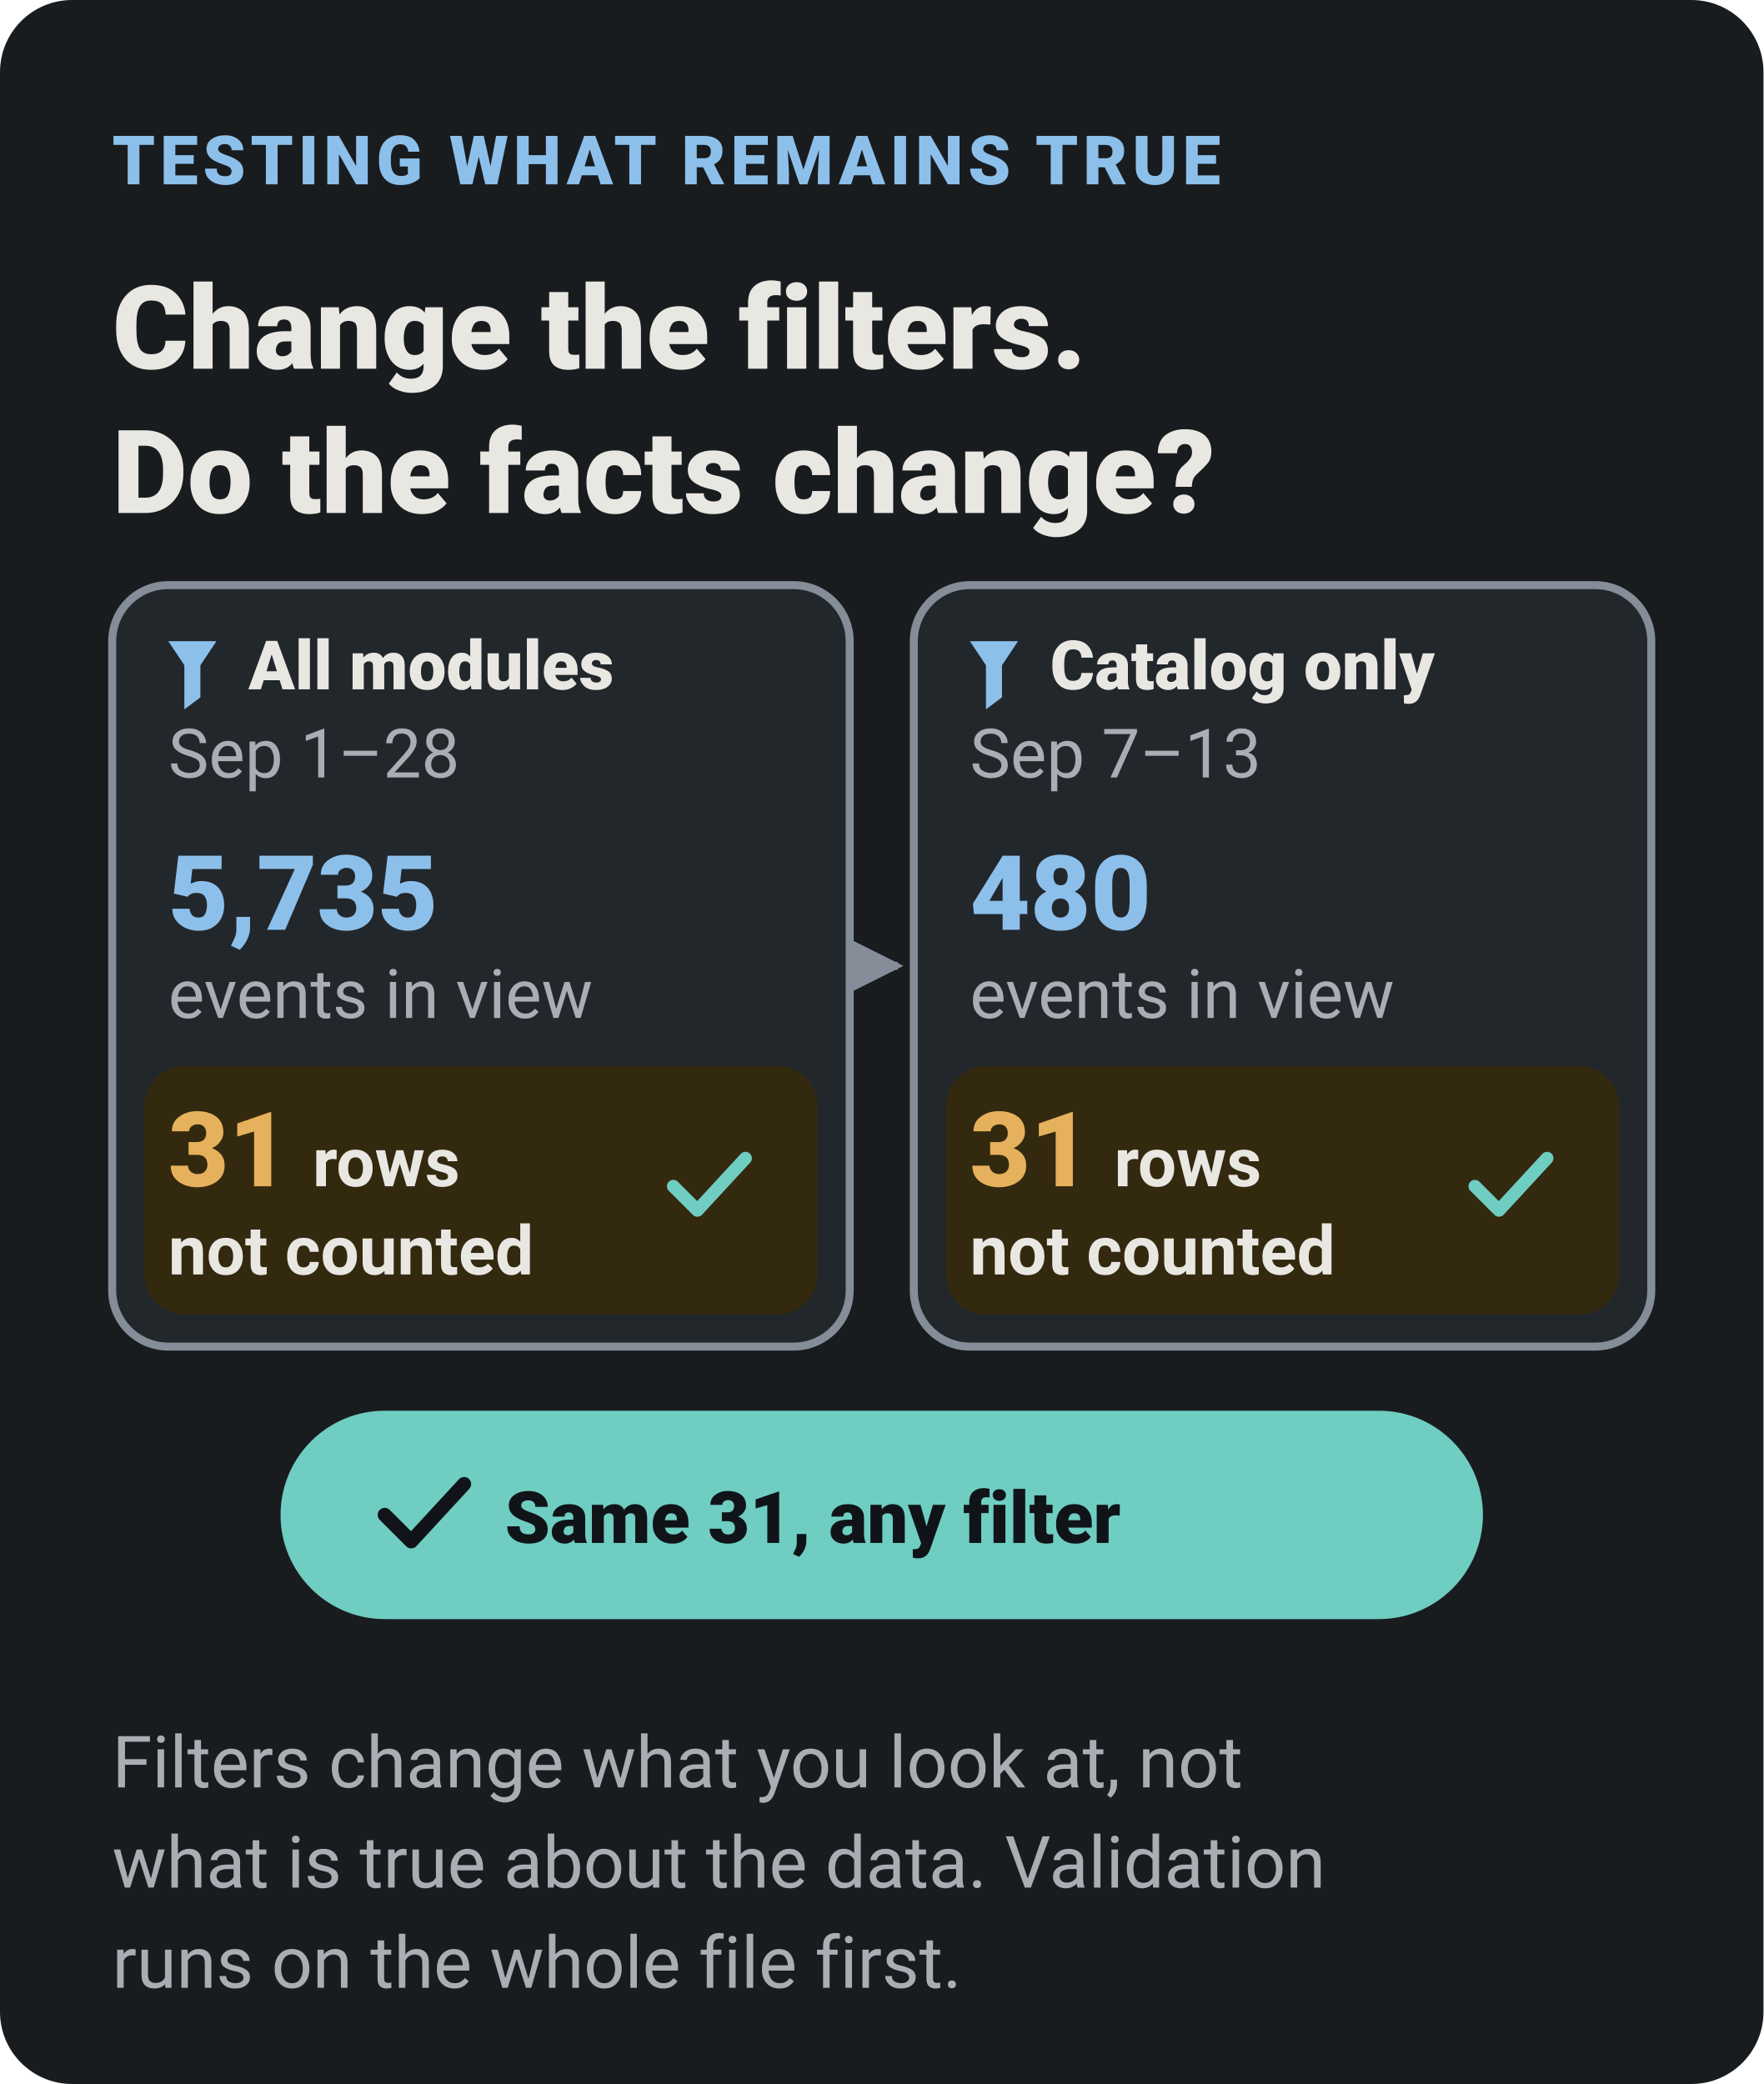
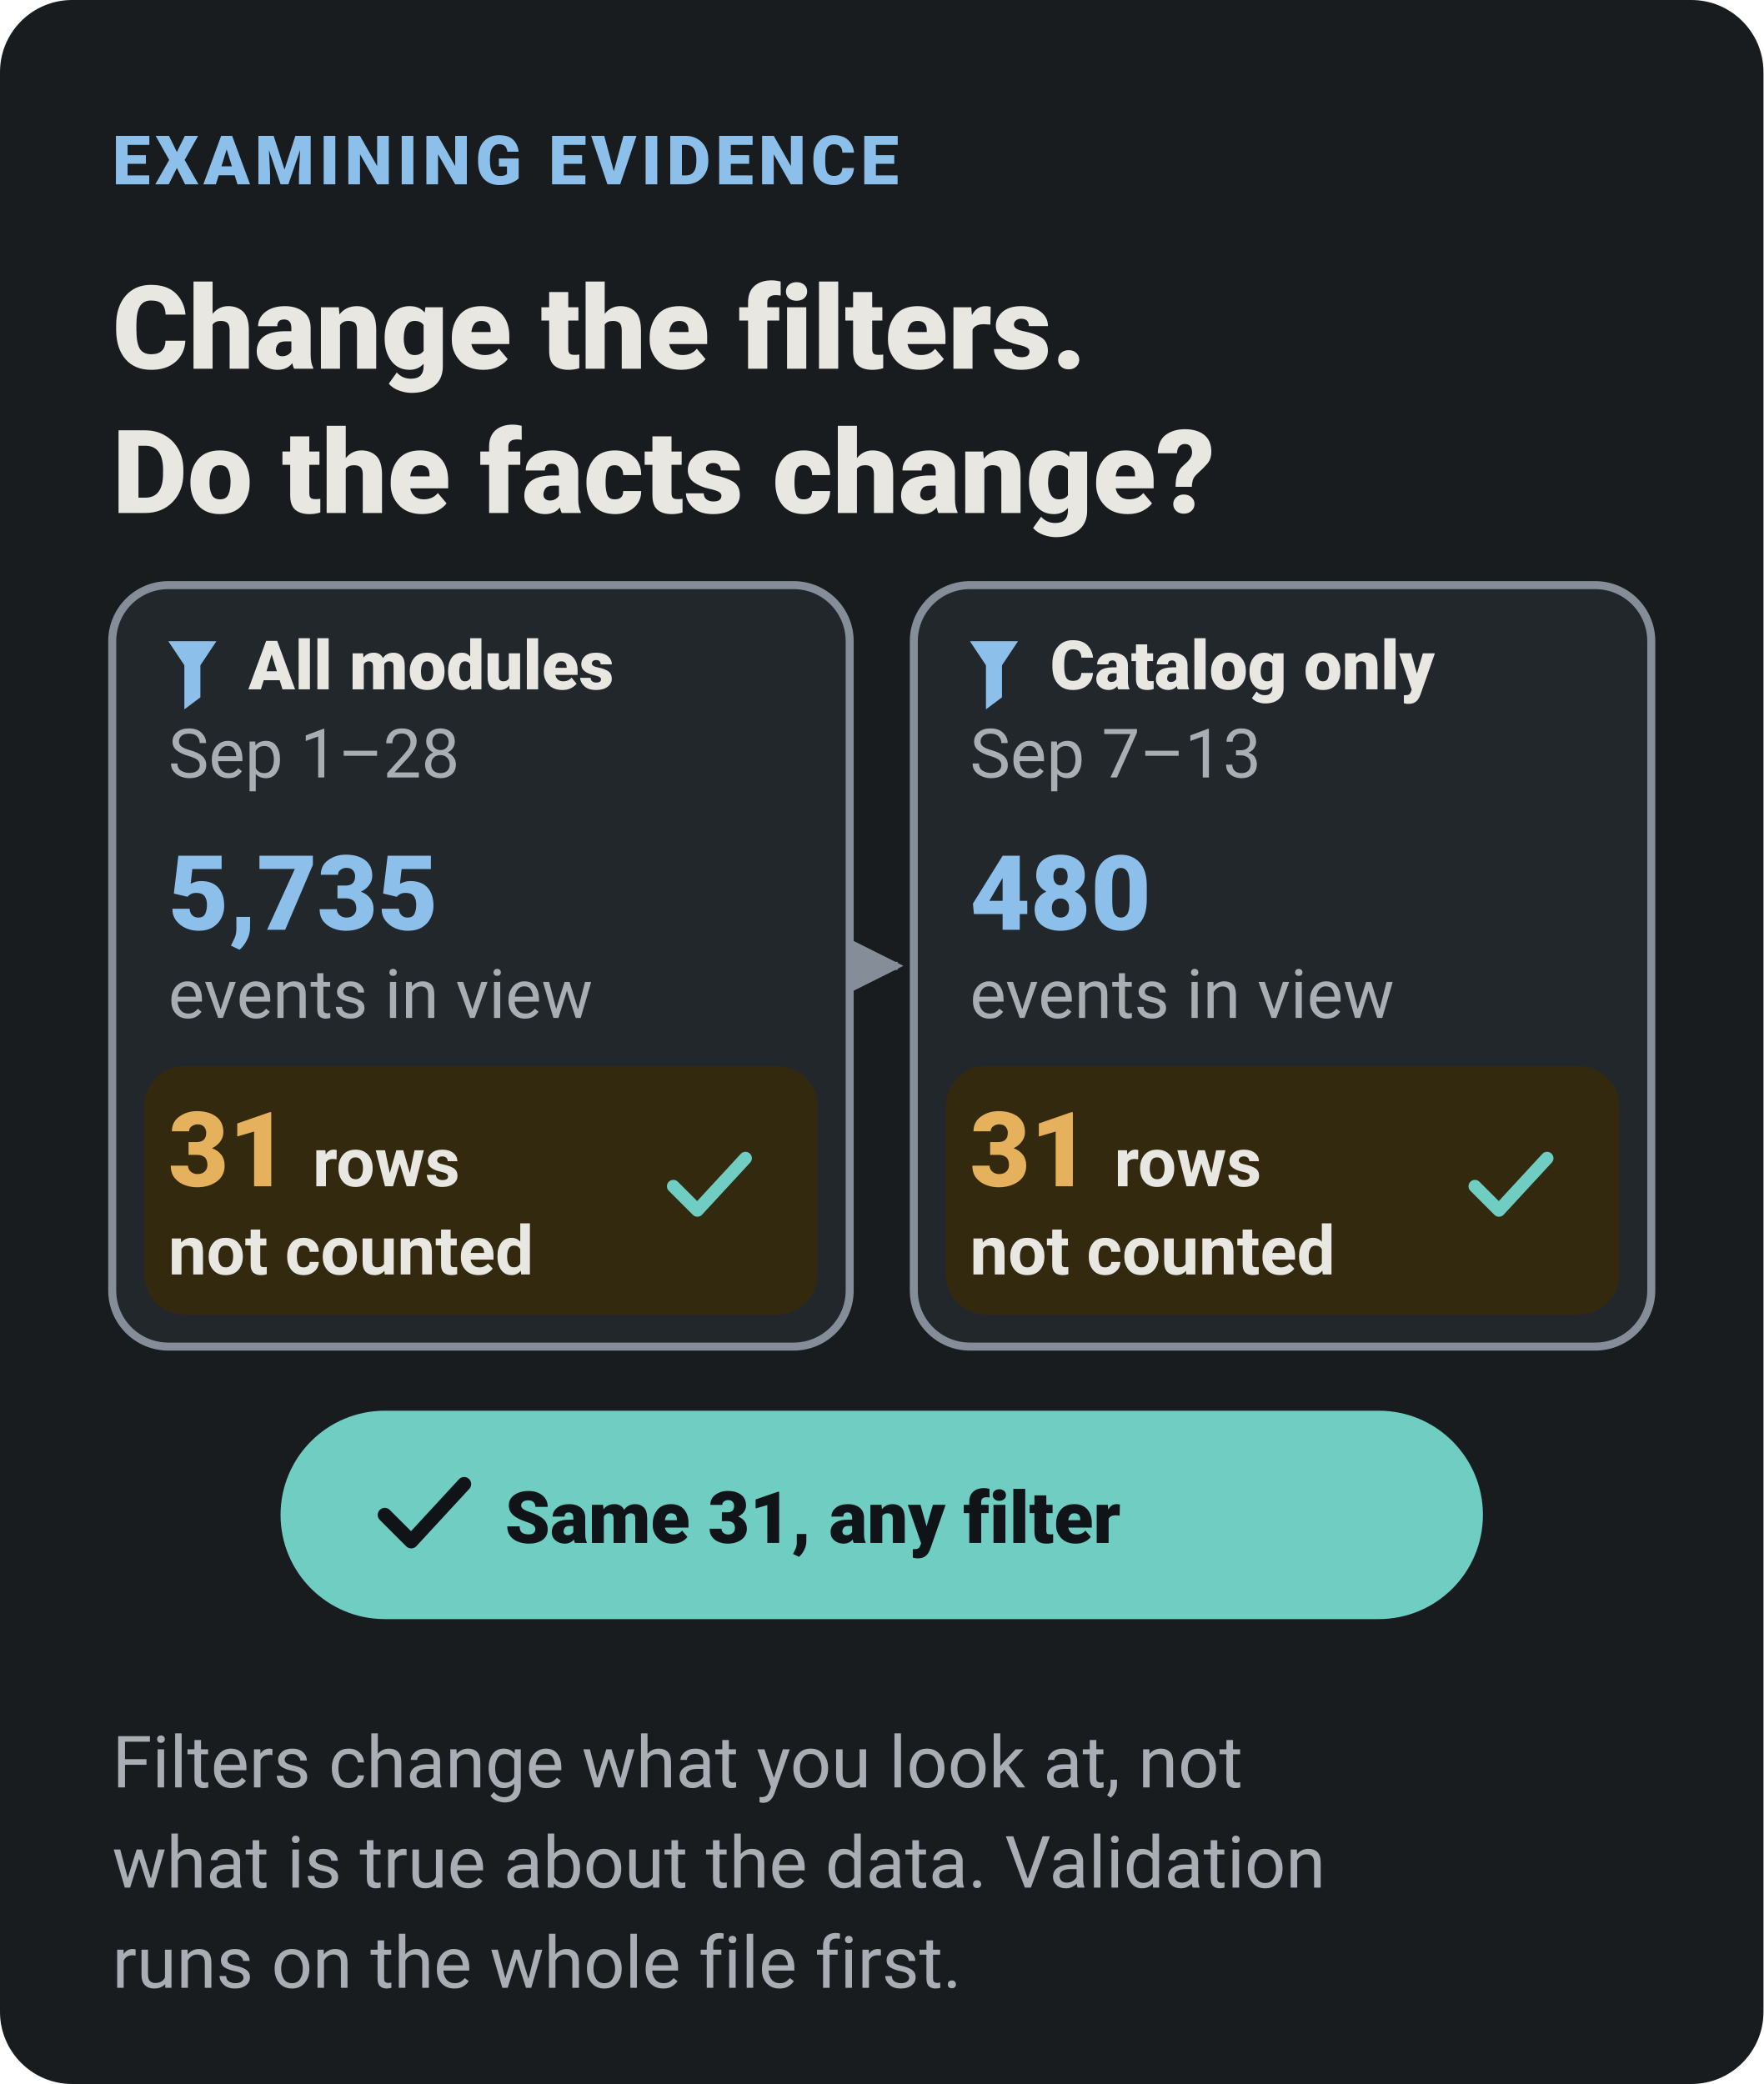
<svg xmlns="http://www.w3.org/2000/svg" viewBox="0 0 440 520" width="440" height="520" role="img" aria-labelledby="t">
  <defs>
    <marker id="ah" viewBox="0 0 10 10" refX="9" refY="5" markerWidth="7" markerHeight="7" orient="auto-start-reverse">
      <path d="M0 0L10 5L0 10z" fill="#848D98" />
    </marker>
    <marker id="aw" viewBox="0 0 10 10" refX="9" refY="5" markerWidth="7" markerHeight="7" orient="auto-start-reverse">
      <path d="M0 0L10 5L0 10z" fill="#E6B15C" />
    </marker>
  </defs>
  <rect width="440" height="520" rx="18" fill="#191C1F" />
  <g font-family="system-ui,-apple-system,'Segoe UI',Roboto,Helvetica,Arial,sans-serif">
-     <text x="28" y="46" font-size="17" fill="#8CC0EA" font-weight="800" letter-spacing="1.2">TESTING WHAT REMAINS TRUE</text>
+     <text x="28" y="46" font-size="17" fill="#8CC0EA" font-weight="800" letter-spacing="1.2">EXAMINING EVIDENCE</text>
    <text x="28" y="92" font-size="29" fill="#E9E7E2" font-weight="800" data-box="24,60,392,80">Change the filters.</text>
    <text x="28" y="128" font-size="29" fill="#E9E7E2" font-weight="800" data-box="24,60,392,80">Do the facts change?</text>
    <text x="28" y="446" font-size="18" fill="#A9AEB5" data-box="24,424,392,86">Filters change what you look at, not</text>
    <text x="28" y="471" font-size="18" fill="#A9AEB5" data-box="24,424,392,86">what is true about the data. Validation</text>
    <text x="28" y="496" font-size="18" fill="#A9AEB5" data-box="24,424,392,86">runs on the whole file first.</text>
    <rect x="28" y="146" width="184" height="190" rx="14" fill="#22272C" stroke="#848D98" stroke-width="2" />
    <path d="M42 160 h12 l-4 6 v8 l-4 3 v-11 z" fill="#8CC0EA" />
    <text x="62" y="172" font-size="17" fill="#E9E7E2" font-weight="800" data-box="28,146,184,190">All modules</text>
    <text x="42" y="194" font-size="17" fill="#A9AEB5" data-box="28,146,184,190">Sep 1–28</text>
    <text x="42" y="232" font-size="26" fill="#8CC0EA" font-weight="800" data-box="28,146,184,190">5,735</text>
    <text x="42" y="254" font-size="17" fill="#A9AEB5" data-box="28,146,184,190">events in view</text>
    <rect x="36" y="266" width="168" height="62" rx="10" fill="#33290F" />
    <text x="42" y="296" font-size="26" fill="#E6B15C" font-weight="800" data-box="36,266,168,62">31</text>
    <text x="78" y="296" font-size="17" fill="#E9E7E2" font-weight="700" data-box="36,266,168,62">rows</text>
    <text x="42" y="318" font-size="17" fill="#E9E7E2" font-weight="700" data-box="36,266,168,62">not counted</text>
    <path d="M168 296 l6 6 l12 -13" fill="none" stroke="#6FCDC2" stroke-width="3.2" stroke-linecap="round" stroke-linejoin="round" />
    <rect x="228" y="146" width="184" height="190" rx="14" fill="#22272C" stroke="#848D98" stroke-width="2" />
    <path d="M242 160 h12 l-4 6 v8 l-4 3 v-11 z" fill="#8CC0EA" />
    <text x="262" y="172" font-size="17" fill="#E9E7E2" font-weight="800" data-box="228,146,184,190">Catalog only</text>
    <text x="242" y="194" font-size="17" fill="#A9AEB5" data-box="228,146,184,190">Sep 7–13</text>
    <text x="242" y="232" font-size="26" fill="#8CC0EA" font-weight="800" data-box="228,146,184,190">480</text>
    <text x="242" y="254" font-size="17" fill="#A9AEB5" data-box="228,146,184,190">events in view</text>
    <rect x="236" y="266" width="168" height="62" rx="10" fill="#33290F" />
    <text x="242" y="296" font-size="26" fill="#E6B15C" font-weight="800" data-box="236,266,168,62">31</text>
    <text x="278" y="296" font-size="17" fill="#E9E7E2" font-weight="700" data-box="236,266,168,62">rows</text>
    <text x="242" y="318" font-size="17" fill="#E9E7E2" font-weight="700" data-box="236,266,168,62">not counted</text>
    <path d="M368 296 l6 6 l12 -13" fill="none" stroke="#6FCDC2" stroke-width="3.2" stroke-linecap="round" stroke-linejoin="round" />
    <path d="M212 241 L224 241" stroke="#848D98" stroke-width="2" marker-end="url(#ah)" />
    <rect x="70" y="352" width="300" height="52" rx="26" fill="#6FCDC2" />
    <path d="M96 378 l6.6 6.6 l13.2 -14.3" fill="none" stroke="#101418" stroke-width="3.52" stroke-linecap="round" stroke-linejoin="round" />
    <text x="126" y="385" font-size="18" fill="#101418" font-weight="800" data-box="70,352,300,52">Same 31, any filter</text>
  </g>
</svg>
